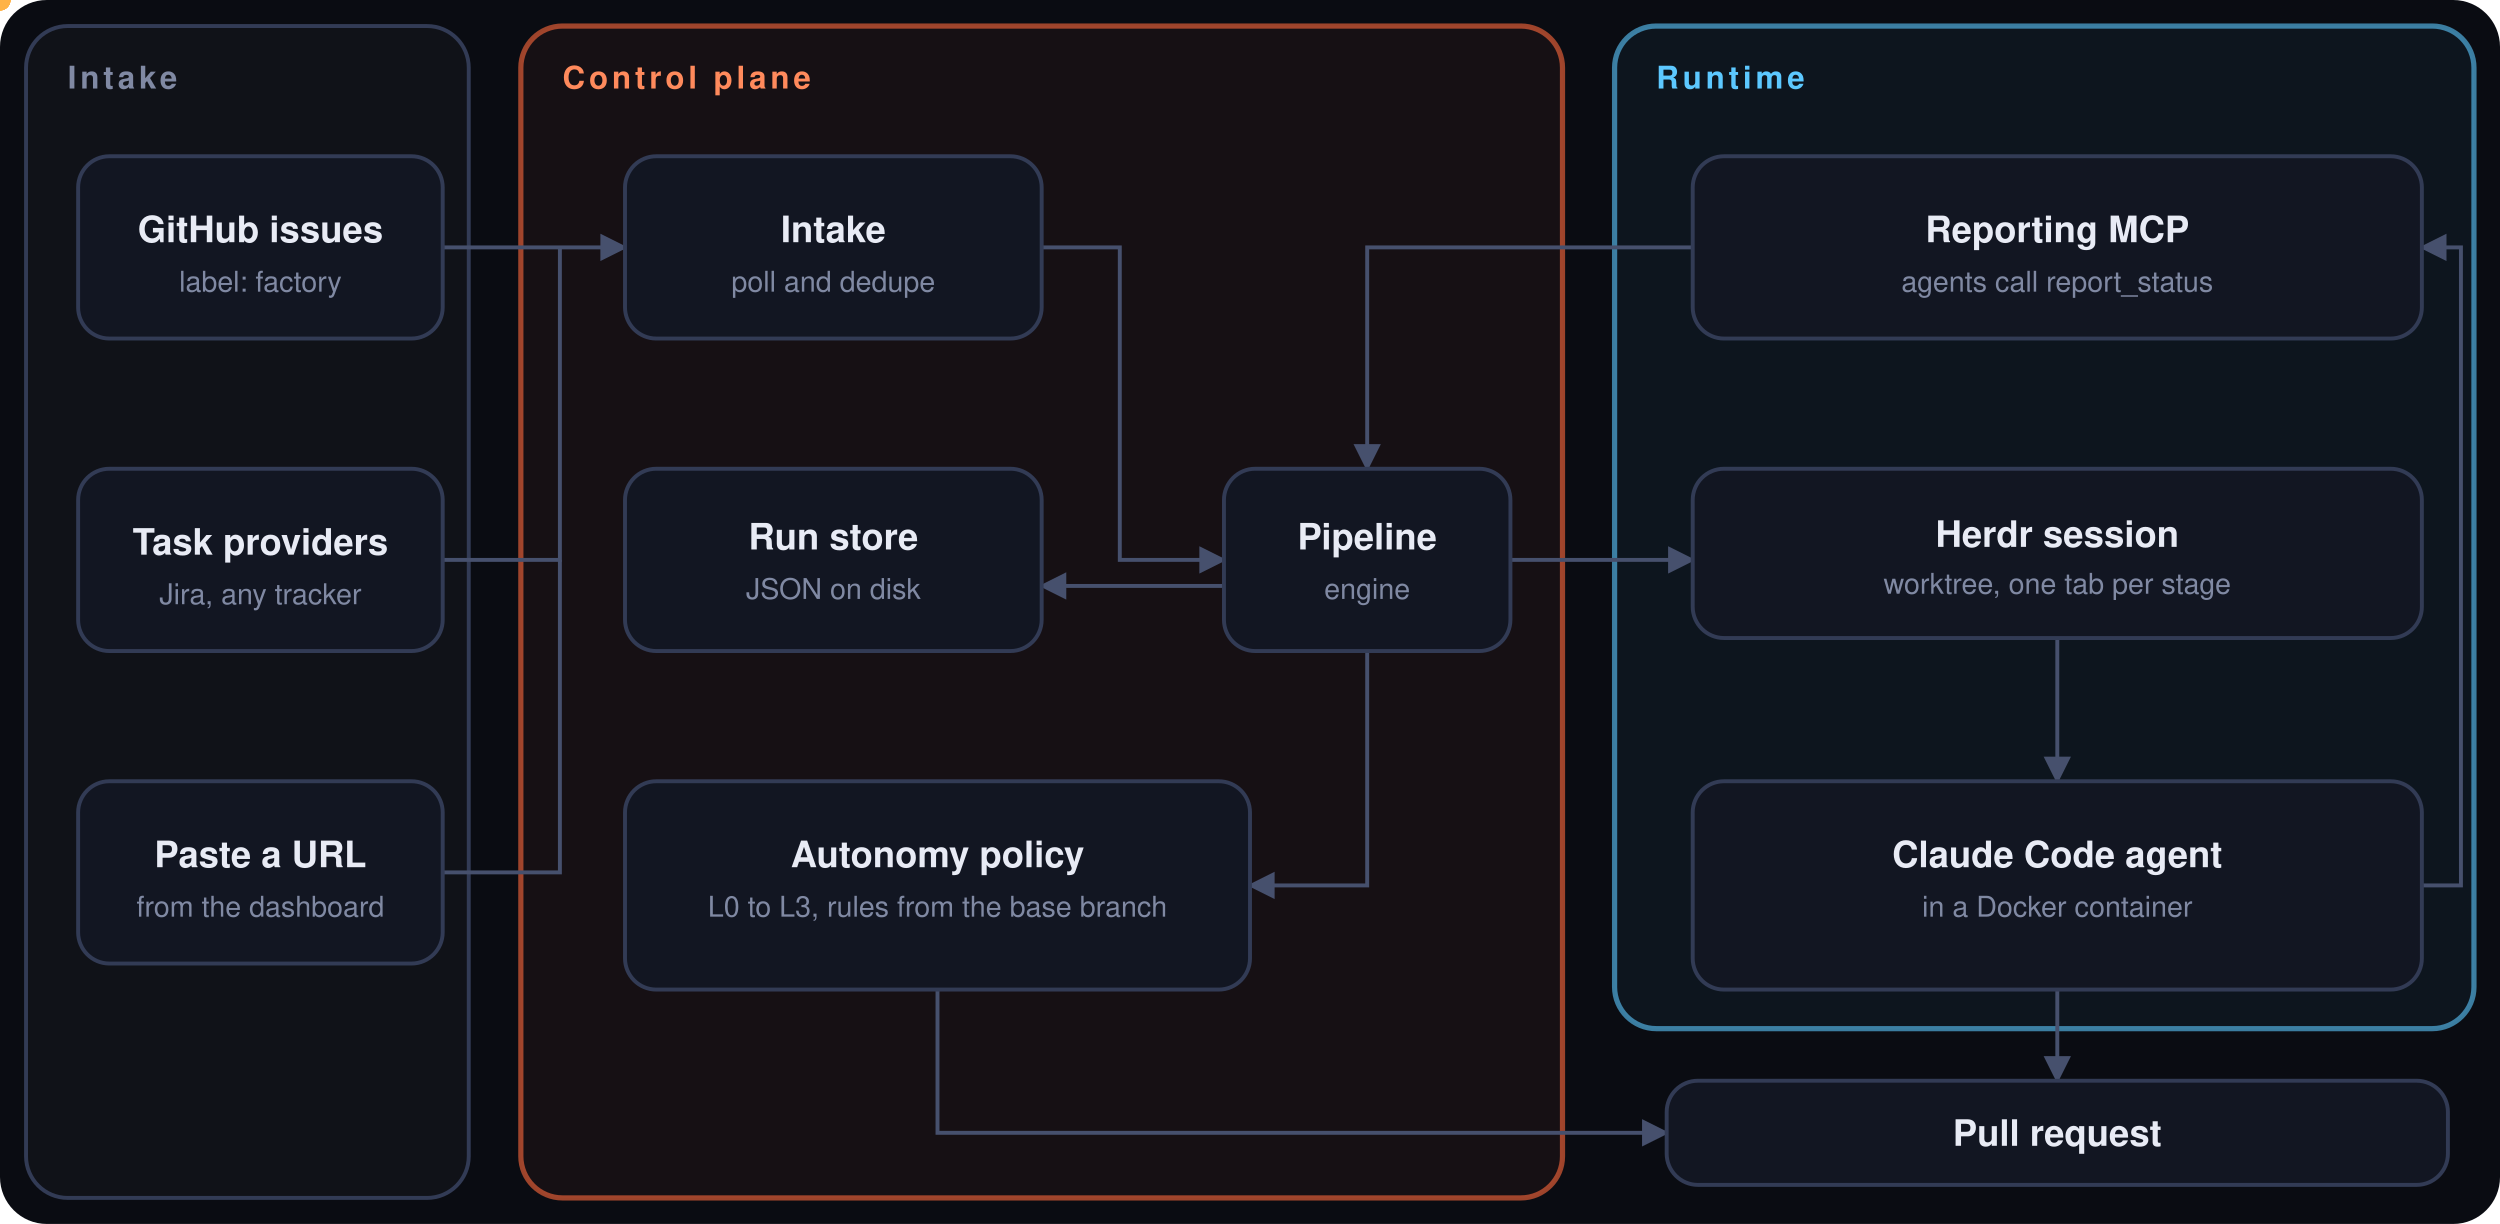
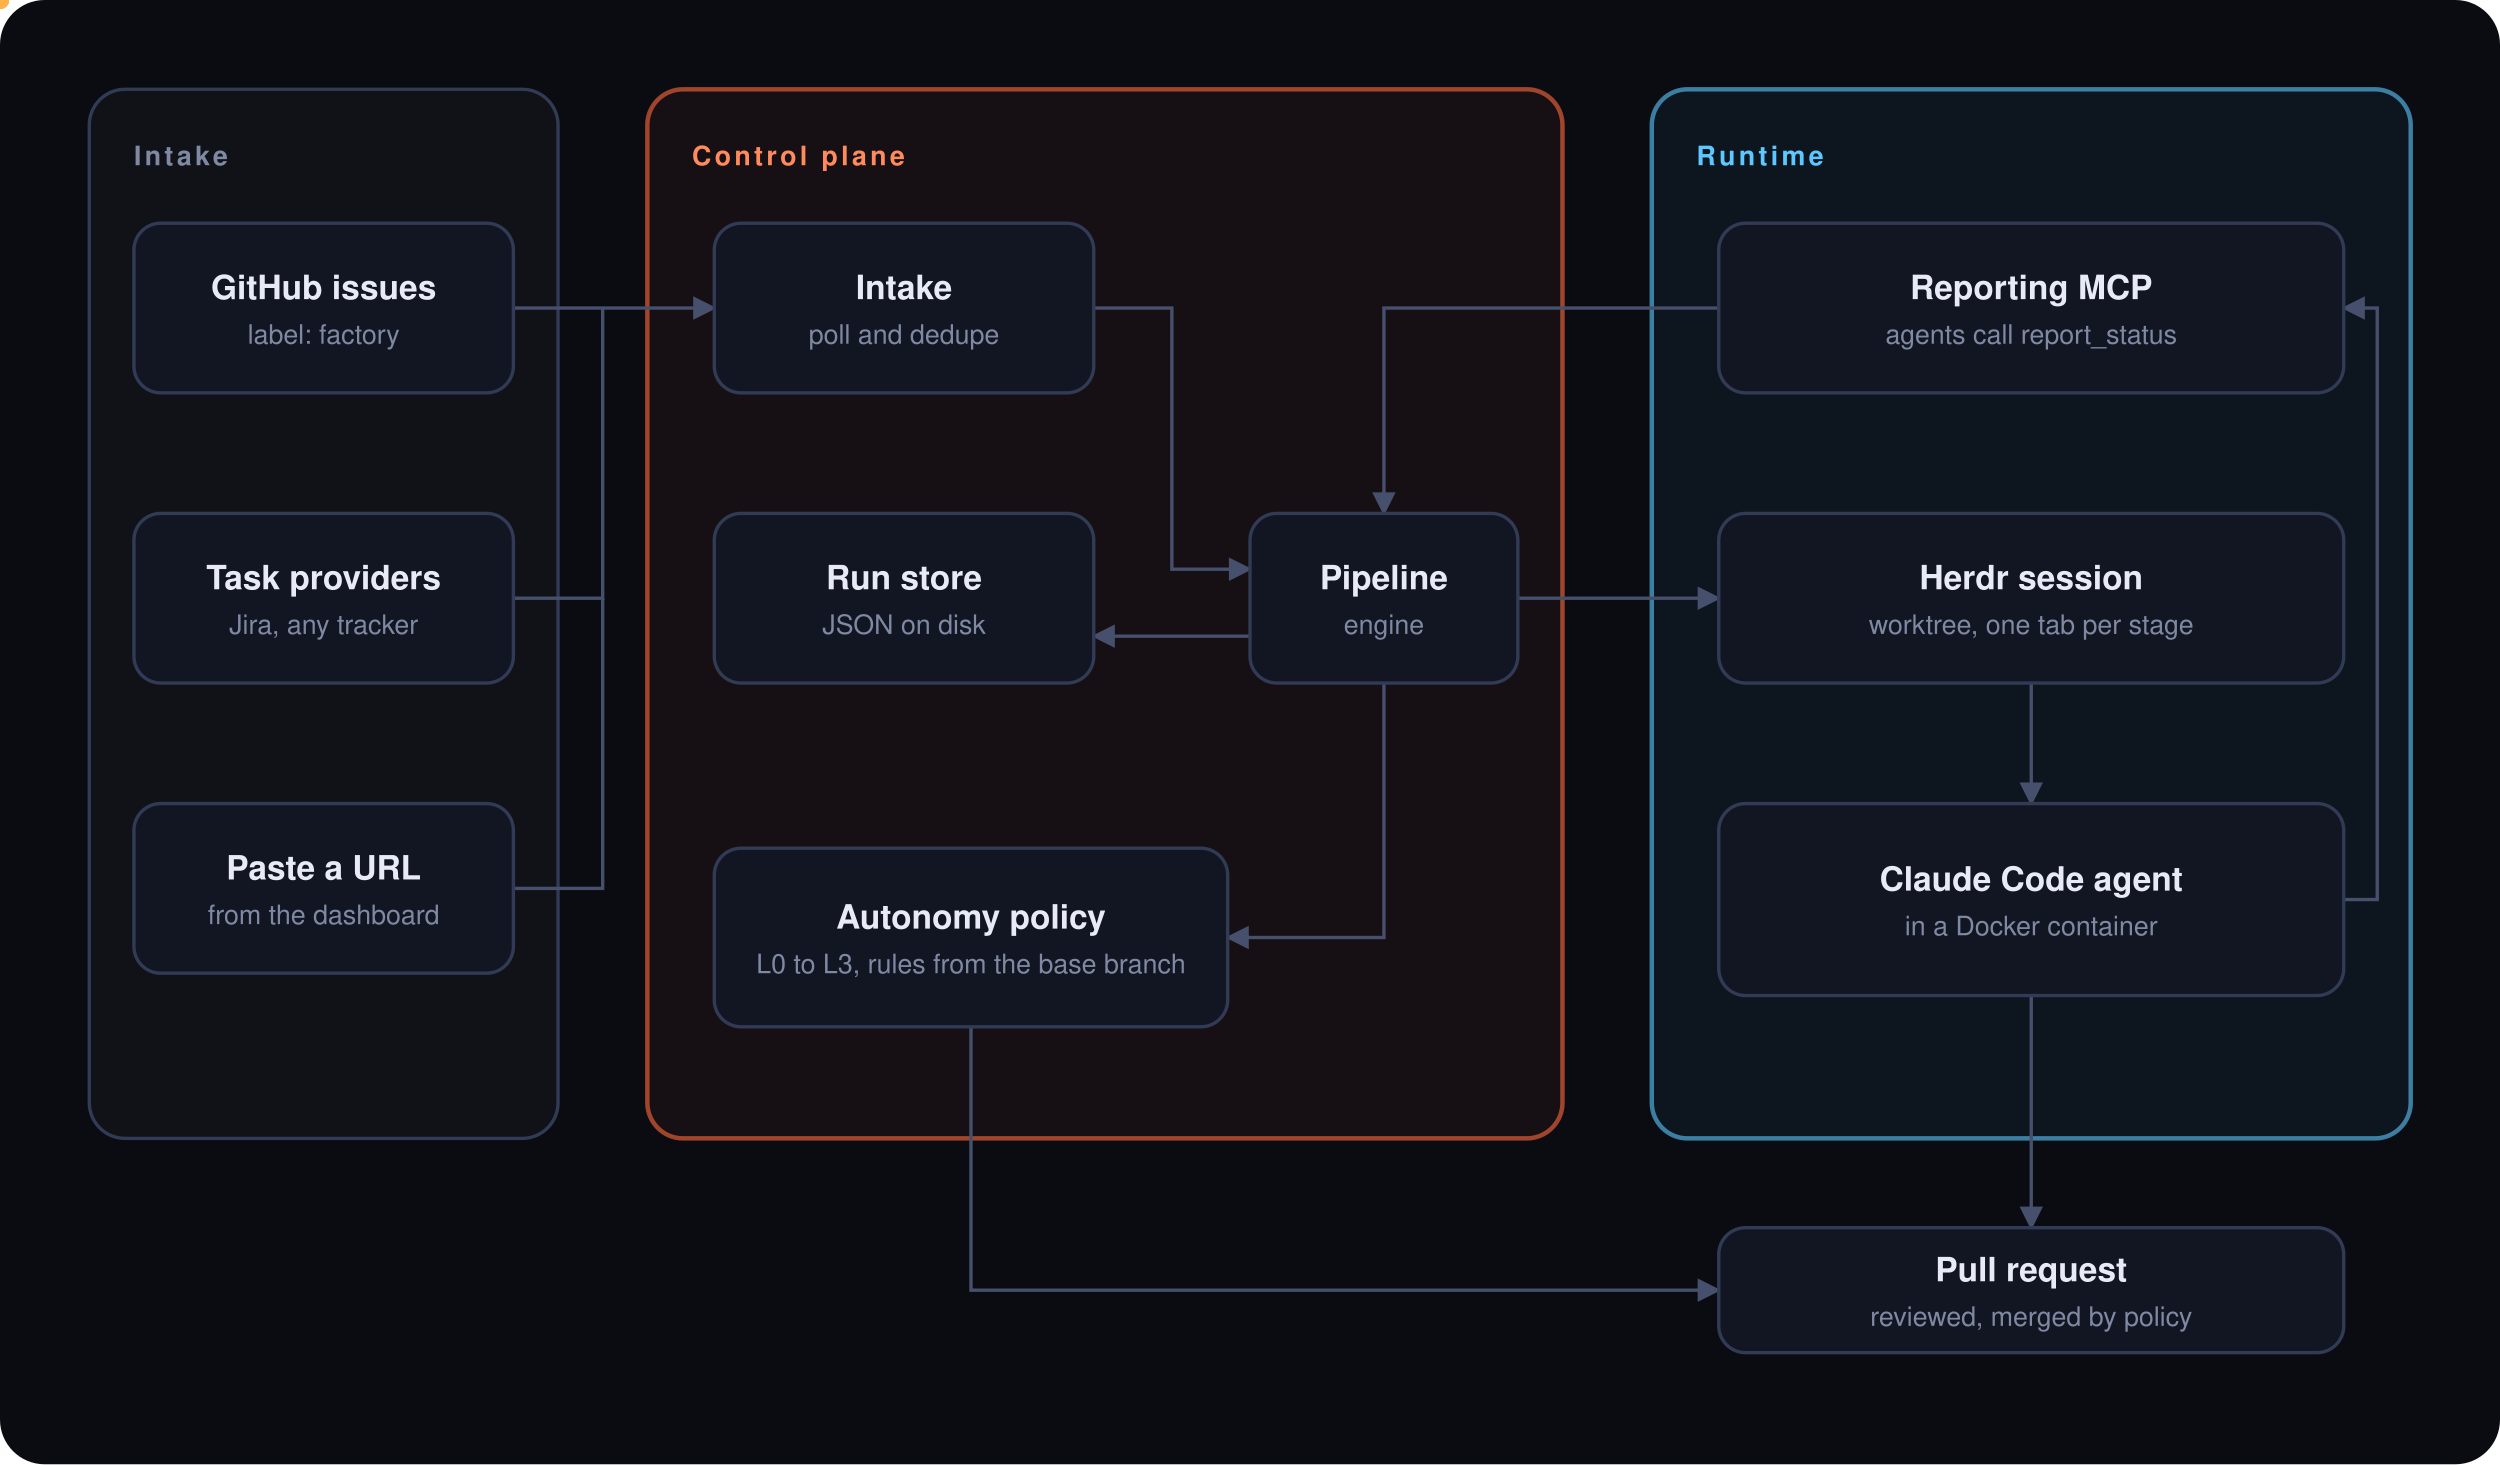
- <svg xmlns="http://www.w3.org/2000/svg" width="960" height="470" viewBox="0 0 960 470" role="img" aria-label="Kiln block diagram">
+ <svg xmlns="http://www.w3.org/2000/svg" width="1120" height="656" viewBox="0 0 1120 656">
  <style>
text{font-family:-apple-system,"SF Pro Text",Helvetica,Arial,sans-serif}
.node rect{fill:#121622;stroke:#323b55;stroke-width:1.5;rx:12}
- .node text{fill:#e8ebf5;font-size:14px;font-weight:600;text-anchor:middle}
- .node .s{fill:#8089a3;font-size:11px;font-weight:400}
+ .node text{fill:#e8ebf5;font-size:15px;font-weight:600;text-anchor:middle}
+ .node .s{fill:#8089a3;font-size:12px;font-weight:400}
.lane{fill:#ffffff06;stroke:#323b55;stroke-width:1.5;rx:16}
.lane.cp{fill:#ff6a3d0d;stroke:#ff6a3d99;stroke-width:2}
.lane.rt{fill:#5cc8ff0d;stroke:#5cc8ff99;stroke-width:2}
.lane-t{fill:#8089a3;font-size:12px;font-weight:700;letter-spacing:1.5px;text-transform:uppercase}
.lane-t.cp{fill:#ff8a5c}.lane-t.rt{fill:#5cc8ff}
.edge{fill:none;stroke:#46506d;stroke-width:1.5}
.dot{fill:#ffb347}
</style>
-   <rect width="960" height="470" rx="18" fill="#0a0c12" />
+   <rect width="1120" height="656" rx="20" fill="#0a0c12" />
  <defs>
    <marker id="a" viewBox="0 0 10 10" refX="9" refY="5" markerWidth="7" markerHeight="7" orient="auto">
      <path d="M0 0L10 5L0 10z" fill="#46506d" />
    </marker>
  </defs>
-   <rect class="lane" x="10" y="10" width="170" height="450" />
-   <text class="lane-t" x="26" y="34">Intake</text>
-   <rect class="lane cp" x="200" y="10" width="400" height="450" />
-   <text class="lane-t cp" x="216" y="34">Control plane</text>
-   <rect class="lane rt" x="620" y="10" width="330" height="385" />
-   <text class="lane-t rt" x="636" y="34">Runtime</text>
-   <g id="edges">
-     <path class="edge" marker-end="url(#a)" d="M170 95H240" />
-     <path class="edge" d="M170 215H215V95" />
-     <path class="edge" d="M170 335H215V215" />
-     <path class="edge" marker-end="url(#a)" d="M400 95H430V215H470" />
-     <path class="edge" marker-end="url(#a)" d="M470 225H400" />
-     <path class="edge" marker-end="url(#a)" d="M580 215H650" />
-     <path class="edge" marker-end="url(#a)" d="M790 245V300" />
-     <path class="edge" marker-end="url(#a)" d="M930 340H945V95H930" />
-     <path class="edge" marker-end="url(#a)" d="M650 95H525V180" />
-     <path class="edge" marker-end="url(#a)" d="M525 250V340H480" />
-     <path class="edge" marker-end="url(#a)" d="M790 380V415" />
-     <path class="edge" marker-end="url(#a)" d="M360 380V435H640" />
+   <rect class="lane" x="40" y="40" width="210" height="470" />
+   <text class="lane-t" x="60" y="74">Intake</text>
+   <rect class="lane cp" x="290" y="40" width="410" height="470" />
+   <text class="lane-t cp" x="310" y="74">Control plane</text>
+   <rect class="lane rt" x="740" y="40" width="340" height="470" />
+   <text class="lane-t rt" x="760" y="74">Runtime</text>
+   <g>
+     <path class="edge" marker-end="url(#a)" d="M230 138H320" />
+     <path class="edge" d="M230 268H270V138" />
+     <path class="edge" d="M230 398H270V268" />
+     <path class="edge" marker-end="url(#a)" d="M490 138H525V255H560" />
+     <path class="edge" marker-end="url(#a)" d="M560 285H490" />
+     <path class="edge" marker-end="url(#a)" d="M680 268H770" />
+     <path class="edge" marker-end="url(#a)" d="M910 306V360" />
+     <path class="edge" marker-end="url(#a)" d="M1050 403H1065V138H1050" />
+     <path class="edge" marker-end="url(#a)" d="M770 138H620V230" />
+     <path class="edge" marker-end="url(#a)" d="M620 306V420H550" />
+     <path class="edge" marker-end="url(#a)" d="M910 446V550" />
+     <path class="edge" marker-end="url(#a)" d="M435 460V578H770" />
  </g>
  <g class="node">
-     <rect x="30" y="60" width="140" height="70" />
-     <text x="100" y="93">GitHub issues</text>
-     <text class="s" x="100" y="112">label: factory</text>
+     <rect x="60" y="100" width="170" height="76" />
+     <text x="145.0" y="134.0">GitHub issues</text>
+     <text class="s" x="145.0" y="154.0">label: factory</text>
  </g>
  <g class="node">
-     <rect x="30" y="180" width="140" height="70" />
-     <text x="100" y="213">Task providers</text>
-     <text class="s" x="100" y="232">Jira, any tracker</text>
+     <rect x="60" y="230" width="170" height="76" />
+     <text x="145.0" y="264.0">Task providers</text>
+     <text class="s" x="145.0" y="284.0">Jira, any tracker</text>
  </g>
  <g class="node">
-     <rect x="30" y="300" width="140" height="70" />
-     <text x="100" y="333">Paste a URL</text>
-     <text class="s" x="100" y="352">from the dashboard</text>
+     <rect x="60" y="360" width="170" height="76" />
+     <text x="145.0" y="394.0">Paste a URL</text>
+     <text class="s" x="145.0" y="414.0">from the dashboard</text>
  </g>
  <g class="node">
-     <rect x="240" y="60" width="160" height="70" />
-     <text x="320" y="93">Intake</text>
-     <text class="s" x="320" y="112">poll and dedupe</text>
+     <rect x="320" y="100" width="170" height="76" />
+     <text x="405.0" y="134.0">Intake</text>
+     <text class="s" x="405.0" y="154.0">poll and dedupe</text>
  </g>
  <g class="node">
-     <rect x="470" y="180" width="110" height="70" />
-     <text x="525" y="211">Pipeline</text>
-     <text class="s" x="525" y="230">engine</text>
+     <rect x="320" y="230" width="170" height="76" />
+     <text x="405.0" y="264.0">Run store</text>
+     <text class="s" x="405.0" y="284.0">JSON on disk</text>
  </g>
  <g class="node">
-     <rect x="240" y="300" width="240" height="80" />
-     <text x="360" y="333">Autonomy policy</text>
-     <text class="s" x="360" y="352">L0 to L3, rules from the base branch</text>
+     <rect x="320" y="380" width="230" height="80" />
+     <text x="435.0" y="416.0">Autonomy policy</text>
+     <text class="s" x="435.0" y="436.0">L0 to L3, rules from the base branch</text>
  </g>
  <g class="node">
-     <rect x="240" y="180" width="160" height="70" />
-     <text x="320" y="211">Run store</text>
-     <text class="s" x="320" y="230">JSON on disk</text>
+     <rect x="560" y="230" width="120" height="76" />
+     <text x="620.0" y="264.0">Pipeline</text>
+     <text class="s" x="620.0" y="284.0">engine</text>
  </g>
  <g class="node">
-     <rect x="650" y="180" width="280" height="65" />
-     <text x="790" y="210">Herdr session</text>
-     <text class="s" x="790" y="228">worktree, one tab per stage</text>
+     <rect x="770" y="100" width="280" height="76" />
+     <text x="910.0" y="134.0">Reporting MCP</text>
+     <text class="s" x="910.0" y="154.0">agents call report_status</text>
  </g>
  <g class="node">
-     <rect x="650" y="300" width="280" height="80" />
-     <text x="790" y="333">Claude Code agent</text>
-     <text class="s" x="790" y="352">in a Docker container</text>
+     <rect x="770" y="230" width="280" height="76" />
+     <text x="910.0" y="264.0">Herdr session</text>
+     <text class="s" x="910.0" y="284.0">worktree, one tab per stage</text>
  </g>
  <g class="node">
-     <rect x="650" y="60" width="280" height="70" />
-     <text x="790" y="93">Reporting MCP</text>
-     <text class="s" x="790" y="112">agents call report_status</text>
+     <rect x="770" y="360" width="280" height="86" />
+     <text x="910.0" y="399.0">Claude Code agent</text>
+     <text class="s" x="910.0" y="419.0">in a Docker container</text>
  </g>
  <g class="node">
-     <rect x="640" y="415" width="300" height="40" />
-     <text x="790" y="440">Pull request</text>
+     <rect x="770" y="550" width="280" height="56" />
+     <text x="910.0" y="574.0">Pull request</text>
+     <text class="s" x="910.0" y="594.0">reviewed, merged by policy</text>
  </g>
  <circle class="dot" r="4">
-     <animateMotion dur="2.2s" begin="0s" repeatCount="indefinite" path="M170 95H240" />
+     <animateMotion dur="2.2s" begin="0s" repeatCount="indefinite" path="M230 138H320" />
  </circle>
  <circle class="dot" r="4">
-     <animateMotion dur="2.6s" begin="0.4s" repeatCount="indefinite" path="M170 335H215V95H240" />
+     <animateMotion dur="2.8s" begin="0.5s" repeatCount="indefinite" path="M230 398H270V138H320" />
  </circle>
  <circle class="dot" r="4">
-     <animateMotion dur="2.2s" begin="0.8s" repeatCount="indefinite" path="M400 95H430V215H470" />
+     <animateMotion dur="2.2s" begin="0.9s" repeatCount="indefinite" path="M490 138H525V255H560" />
  </circle>
  <circle class="dot" r="4">
-     <animateMotion dur="1.4s" begin="1.2s" repeatCount="indefinite" path="M580 215H650" />
+     <animateMotion dur="1.6s" begin="1.3s" repeatCount="indefinite" path="M680 268H770" />
  </circle>
  <circle class="dot" r="4">
-     <animateMotion dur="1.4s" begin="1.6s" repeatCount="indefinite" path="M790 245V300" />
+     <animateMotion dur="1.4s" begin="1.7s" repeatCount="indefinite" path="M910 306V360" />
  </circle>
  <circle class="dot" r="4">
-     <animateMotion dur="2.4s" begin="0.2s" repeatCount="indefinite" path="M930 340H945V95H930" />
+     <animateMotion dur="2.6s" begin="0.2s" repeatCount="indefinite" path="M1050 403H1065V138H1050" />
  </circle>
  <circle class="dot" r="4">
-     <animateMotion dur="2.0s" begin="1.0s" repeatCount="indefinite" path="M650 95H525V180" />
+     <animateMotion dur="2.2s" begin="1.0s" repeatCount="indefinite" path="M770 138H620V230" />
  </circle>
  <circle class="dot" r="4">
-     <animateMotion dur="1.4s" begin="0.6s" repeatCount="indefinite" path="M790 380V415" />
+     <animateMotion dur="1.6s" begin="0.6s" repeatCount="indefinite" path="M910 446V550" />
  </circle>
</svg>
